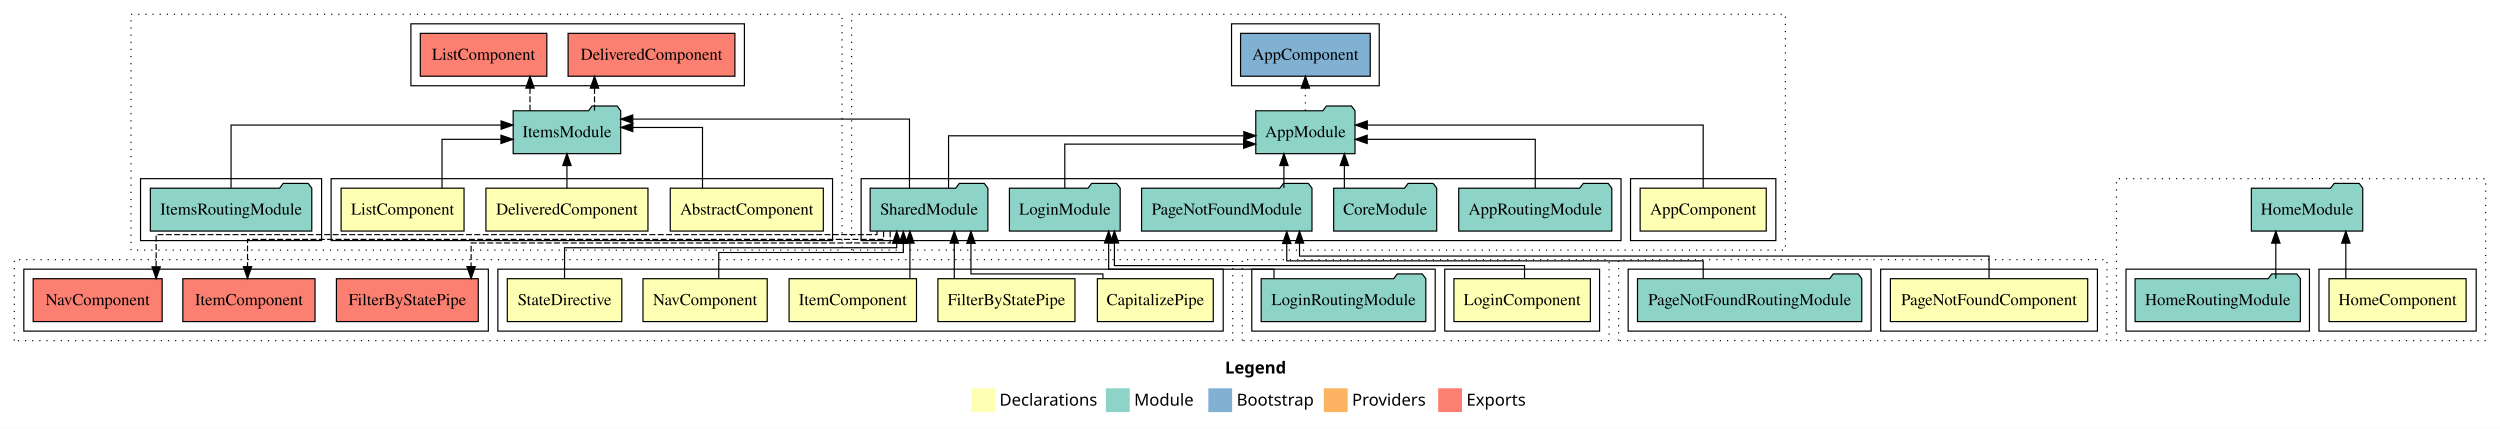
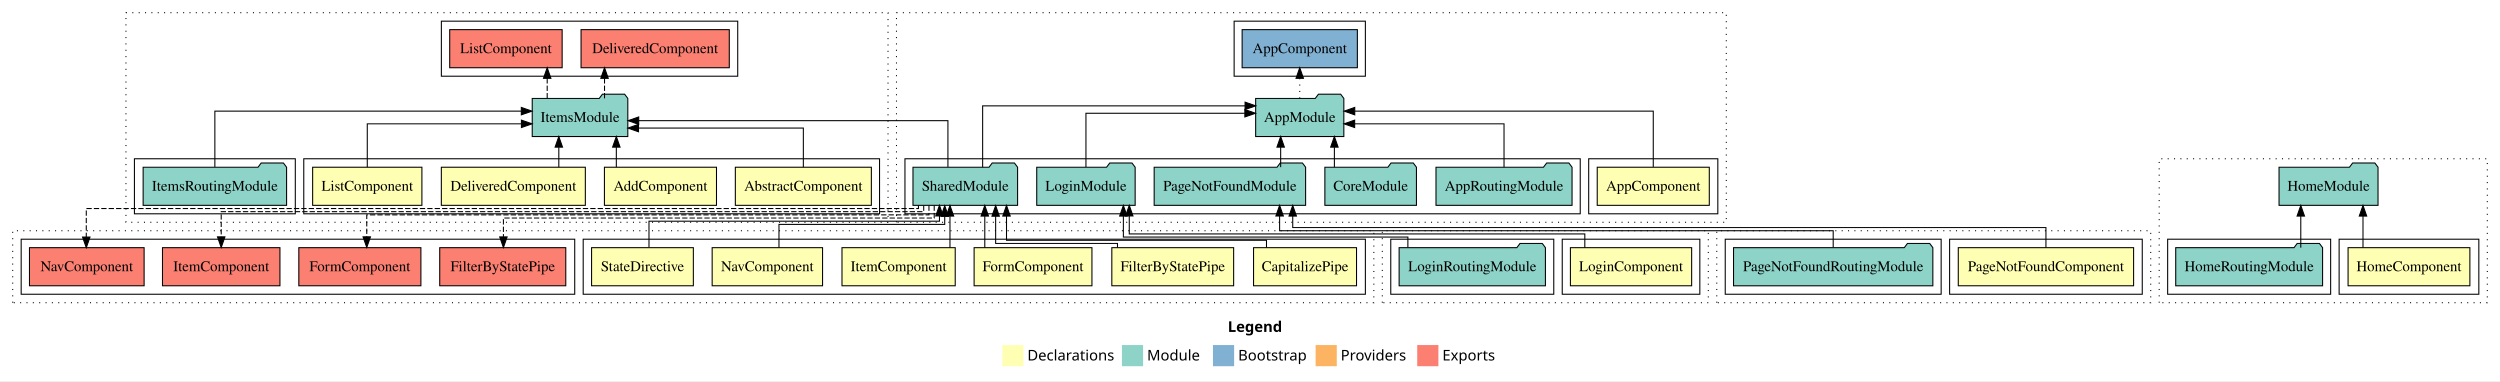
- <svg xmlns="http://www.w3.org/2000/svg" width="2099pt" height="360pt" viewBox="0.00 0.00 2099.00 360.00">
+ <svg xmlns="http://www.w3.org/2000/svg" width="2362pt" height="360pt" viewBox="0.00 0.00 2362.00 360.00">
  <g id="graph0" class="graph" transform="scale(1 1) rotate(0) translate(4 356)">
-     <polygon fill="#ffffff" stroke="transparent" points="-4,4 -4,-356 2095,-356 2095,4 -4,4" />
-     <text text-anchor="start" x="1024.509" y="-42.4" font-family="sans-serif" font-weight="bold" font-size="14.00" fill="#000000">Legend</text>
-     <polygon fill="#ffffb3" stroke="transparent" points="811.5,-10 811.5,-30 831.5,-30 831.5,-10 811.5,-10" />
-     <text text-anchor="start" x="835.129" y="-15.4" font-family="sans-serif" font-size="14.00" fill="#000000">  Declarations</text>
-     <polygon fill="#8dd3c7" stroke="transparent" points="924.5,-10 924.5,-30 944.5,-30 944.5,-10 924.5,-10" />
-     <text text-anchor="start" x="948.225" y="-15.4" font-family="sans-serif" font-size="14.00" fill="#000000">  Module</text>
-     <polygon fill="#80b1d3" stroke="transparent" points="1010.5,-10 1010.5,-30 1030.5,-30 1030.5,-10 1010.5,-10" />
-     <text text-anchor="start" x="1034.281" y="-15.4" font-family="sans-serif" font-size="14.00" fill="#000000">  Bootstrap</text>
-     <polygon fill="#fdb462" stroke="transparent" points="1107.5,-10 1107.5,-30 1127.5,-30 1127.5,-10 1107.5,-10" />
-     <text text-anchor="start" x="1131.173" y="-15.4" font-family="sans-serif" font-size="14.00" fill="#000000">  Providers</text>
-     <polygon fill="#fb8072" stroke="transparent" points="1203.5,-10 1203.5,-30 1223.5,-30 1223.5,-10 1203.5,-10" />
-     <text text-anchor="start" x="1227.226" y="-15.4" font-family="sans-serif" font-size="14.00" fill="#000000">  Exports</text>
+     <polygon fill="#ffffff" stroke="transparent" points="-4,4 -4,-356 2358,-356 2358,4 -4,4" />
+     <text text-anchor="start" x="1156.009" y="-42.4" font-family="sans-serif" font-weight="bold" font-size="14.00" fill="#000000">Legend</text>
+     <polygon fill="#ffffb3" stroke="transparent" points="943,-10 943,-30 963,-30 963,-10 943,-10" />
+     <text text-anchor="start" x="966.629" y="-15.4" font-family="sans-serif" font-size="14.00" fill="#000000">  Declarations</text>
+     <polygon fill="#8dd3c7" stroke="transparent" points="1056,-10 1056,-30 1076,-30 1076,-10 1056,-10" />
+     <text text-anchor="start" x="1079.725" y="-15.4" font-family="sans-serif" font-size="14.00" fill="#000000">  Module</text>
+     <polygon fill="#80b1d3" stroke="transparent" points="1142,-10 1142,-30 1162,-30 1162,-10 1142,-10" />
+     <text text-anchor="start" x="1165.781" y="-15.4" font-family="sans-serif" font-size="14.00" fill="#000000">  Bootstrap</text>
+     <polygon fill="#fdb462" stroke="transparent" points="1239,-10 1239,-30 1259,-30 1259,-10 1239,-10" />
+     <text text-anchor="start" x="1262.673" y="-15.4" font-family="sans-serif" font-size="14.00" fill="#000000">  Providers</text>
+     <polygon fill="#fb8072" stroke="transparent" points="1335,-10 1335,-30 1355,-30 1355,-10 1335,-10" />
+     <text text-anchor="start" x="1358.726" y="-15.4" font-family="sans-serif" font-size="14.00" fill="#000000">  Exports</text>
    <g id="clust1" class="cluster">
-       <polygon fill="none" stroke="#000000" stroke-dasharray="1,5" points="711,-146 711,-344 1495,-344 1495,-146 711,-146" />
+       <polygon fill="none" stroke="#000000" stroke-dasharray="1,5" points="843,-146 843,-344 1627,-344 1627,-146 843,-146" />
    </g>
    <g id="clust2" class="cluster">
-       <polygon fill="none" stroke="#000000" points="1365,-154 1365,-206 1487,-206 1487,-154 1365,-154" />
+       <polygon fill="none" stroke="#000000" points="1497,-154 1497,-206 1619,-206 1619,-154 1497,-154" />
    </g>
    <g id="clust4" class="cluster">
-       <polygon fill="none" stroke="#000000" points="719,-154 719,-206 1357,-206 1357,-154 719,-154" />
+       <polygon fill="none" stroke="#000000" points="851,-154 851,-206 1489,-206 1489,-154 851,-154" />
    </g>
    <g id="clust6" class="cluster">
-       <polygon fill="none" stroke="#000000" points="1030,-284 1030,-336 1154,-336 1154,-284 1030,-284" />
+       <polygon fill="none" stroke="#000000" points="1162,-284 1162,-336 1286,-336 1286,-284 1162,-284" />
    </g>
    <g id="clust20" class="cluster">
-       <polygon fill="none" stroke="#000000" stroke-dasharray="1,5" points="1773,-70 1773,-206 2083,-206 2083,-70 1773,-70" />
+       <polygon fill="none" stroke="#000000" stroke-dasharray="1,5" points="2036,-70 2036,-206 2346,-206 2346,-70 2036,-70" />
    </g>
    <g id="clust21" class="cluster">
-       <polygon fill="none" stroke="#000000" points="1943,-78 1943,-130 2075,-130 2075,-78 1943,-78" />
+       <polygon fill="none" stroke="#000000" points="2206,-78 2206,-130 2338,-130 2338,-78 2206,-78" />
    </g>
    <g id="clust23" class="cluster">
-       <polygon fill="none" stroke="#000000" points="1781,-78 1781,-130 1935,-130 1935,-78 1781,-78" />
+       <polygon fill="none" stroke="#000000" points="2044,-78 2044,-130 2198,-130 2198,-78 2044,-78" />
    </g>
    <g id="clust33" class="cluster">
-       <polygon fill="none" stroke="#000000" stroke-dasharray="1,5" points="106,-146 106,-344 703,-344 703,-146 106,-146" />
+       <polygon fill="none" stroke="#000000" stroke-dasharray="1,5" points="115,-146 115,-344 835,-344 835,-146 115,-146" />
    </g>
    <g id="clust34" class="cluster">
-       <polygon fill="none" stroke="#000000" points="274,-154 274,-206 695,-206 695,-154 274,-154" />
-     </g>
-     <g id="clust38" class="cluster">
-       <polygon fill="none" stroke="#000000" points="114,-154 114,-206 266,-206 266,-154 114,-154" />
+       <polygon fill="none" stroke="#000000" points="283,-154 283,-206 827,-206 827,-154 283,-154" />
    </g>
    <g id="clust39" class="cluster">
-       <polygon fill="none" stroke="#000000" points="341,-284 341,-336 621,-336 621,-284 341,-284" />
-     </g>
-     <g id="clust48" class="cluster">
-       <polygon fill="none" stroke="#000000" stroke-dasharray="1,5" points="1039,-70 1039,-138 1347,-138 1347,-70 1039,-70" />
+       <polygon fill="none" stroke="#000000" points="123,-154 123,-206 275,-206 275,-154 123,-154" />
+     </g>
+     <g id="clust40" class="cluster">
+       <polygon fill="none" stroke="#000000" points="413,-284 413,-336 693,-336 693,-284 413,-284" />
    </g>
    <g id="clust49" class="cluster">
-       <polygon fill="none" stroke="#000000" points="1209,-78 1209,-130 1339,-130 1339,-78 1209,-78" />
-     </g>
-     <g id="clust51" class="cluster">
-       <polygon fill="none" stroke="#000000" points="1047,-78 1047,-130 1201,-130 1201,-78 1047,-78" />
-     </g>
-     <g id="clust61" class="cluster">
-       <polygon fill="none" stroke="#000000" stroke-dasharray="1,5" points="1355,-70 1355,-138 1765,-138 1765,-70 1355,-70" />
+       <polygon fill="none" stroke="#000000" stroke-dasharray="1,5" points="1302,-70 1302,-138 1610,-138 1610,-70 1302,-70" />
+     </g>
+     <g id="clust50" class="cluster">
+       <polygon fill="none" stroke="#000000" points="1472,-78 1472,-130 1602,-130 1602,-78 1472,-78" />
+     </g>
+     <g id="clust52" class="cluster">
+       <polygon fill="none" stroke="#000000" points="1310,-78 1310,-130 1464,-130 1464,-78 1310,-78" />
    </g>
    <g id="clust62" class="cluster">
-       <polygon fill="none" stroke="#000000" points="1575,-78 1575,-130 1757,-130 1757,-78 1575,-78" />
-     </g>
-     <g id="clust64" class="cluster">
-       <polygon fill="none" stroke="#000000" points="1363,-78 1363,-130 1567,-130 1567,-78 1363,-78" />
-     </g>
-     <g id="clust74" class="cluster">
-       <polygon fill="none" stroke="#000000" stroke-dasharray="1,5" points="8,-70 8,-138 1031,-138 1031,-70 8,-70" />
+       <polygon fill="none" stroke="#000000" stroke-dasharray="1,5" points="1618,-70 1618,-138 2028,-138 2028,-70 1618,-70" />
+     </g>
+     <g id="clust63" class="cluster">
+       <polygon fill="none" stroke="#000000" points="1838,-78 1838,-130 2020,-130 2020,-78 1838,-78" />
+     </g>
+     <g id="clust65" class="cluster">
+       <polygon fill="none" stroke="#000000" points="1626,-78 1626,-130 1830,-130 1830,-78 1626,-78" />
    </g>
    <g id="clust75" class="cluster">
-       <polygon fill="none" stroke="#000000" points="414,-78 414,-130 1023,-130 1023,-78 414,-78" />
-     </g>
-     <g id="clust82" class="cluster">
-       <polygon fill="none" stroke="#000000" points="16,-78 16,-130 406,-130 406,-78 16,-78" />
+       <polygon fill="none" stroke="#000000" stroke-dasharray="1,5" points="8,-70 8,-138 1294,-138 1294,-70 8,-70" />
+     </g>
+     <g id="clust76" class="cluster">
+       <polygon fill="none" stroke="#000000" points="547,-78 547,-130 1286,-130 1286,-78 547,-78" />
+     </g>
+     <g id="clust84" class="cluster">
+       <polygon fill="none" stroke="#000000" points="16,-78 16,-130 539,-130 539,-78 16,-78" />
    </g>
    <g id="node1" class="node">
-       <polygon fill="#ffffb3" stroke="#000000" points="1478.94,-198 1373.06,-198 1373.06,-162 1478.94,-162 1478.94,-198" />
-       <text text-anchor="middle" x="1426" y="-175.8" font-family="Times,serif" font-size="14.00" fill="#000000">AppComponent</text>
+       <polygon fill="#ffffb3" stroke="#000000" points="1610.94,-198 1505.06,-198 1505.06,-162 1610.94,-162 1610.94,-198" />
+       <text text-anchor="middle" x="1558" y="-175.8" font-family="Times,serif" font-size="14.00" fill="#000000">AppComponent</text>
    </g>
    <g id="node2" class="node">
-       <polygon fill="#8dd3c7" stroke="#000000" points="1133.657,-263 1130.657,-267 1109.657,-267 1106.657,-263 1050.343,-263 1050.343,-227 1133.657,-227 1133.657,-263" />
-       <text text-anchor="middle" x="1092" y="-240.8" font-family="Times,serif" font-size="14.00" fill="#000000">AppModule</text>
+       <polygon fill="#8dd3c7" stroke="#000000" points="1265.657,-263 1262.657,-267 1241.657,-267 1238.657,-263 1182.343,-263 1182.343,-227 1265.657,-227 1265.657,-263" />
+       <text text-anchor="middle" x="1224" y="-240.8" font-family="Times,serif" font-size="14.00" fill="#000000">AppModule</text>
    </g>
    <g id="edge1" class="edge">
-       <path fill="none" stroke="#000000" d="M1426,-198.284C1426,-219.321 1426,-251 1426,-251 1426,-251 1143.963,-251 1143.963,-251" />
-       <polygon fill="#000000" stroke="#000000" points="1143.963,-247.5 1133.963,-251 1143.963,-254.5 1143.963,-247.5" />
+       <path fill="none" stroke="#000000" d="M1558,-198.284C1558,-219.321 1558,-251 1558,-251 1558,-251 1275.963,-251 1275.963,-251" />
+       <polygon fill="#000000" stroke="#000000" points="1275.963,-247.5 1265.963,-251 1275.963,-254.5 1275.963,-247.5" />
    </g>
    <g id="node8" class="node">
-       <polygon fill="#80b1d3" stroke="#000000" points="1146.439,-328 1037.561,-328 1037.561,-292 1146.439,-292 1146.439,-328" />
-       <text text-anchor="middle" x="1092" y="-305.8" font-family="Times,serif" font-size="14.00" fill="#000000">AppComponent </text>
+       <polygon fill="#80b1d3" stroke="#000000" points="1278.439,-328 1169.561,-328 1169.561,-292 1278.439,-292 1278.439,-328" />
+       <text text-anchor="middle" x="1224" y="-305.8" font-family="Times,serif" font-size="14.00" fill="#000000">AppComponent </text>
    </g>
    <g id="edge7" class="edge">
-       <path fill="none" stroke="#000000" stroke-dasharray="1,5" d="M1092,-263.106C1092,-263.106 1092,-281.991 1092,-281.991" />
-       <polygon fill="#000000" stroke="#000000" points="1088.5,-281.991 1092,-291.991 1095.5,-281.991 1088.5,-281.991" />
+       <path fill="none" stroke="#000000" stroke-dasharray="1,5" d="M1224,-263.106C1224,-263.106 1224,-281.991 1224,-281.991" />
+       <polygon fill="#000000" stroke="#000000" points="1220.5,-281.991 1224,-291.991 1227.5,-281.991 1220.5,-281.991" />
    </g>
    <g id="node3" class="node">
-       <polygon fill="#8dd3c7" stroke="#000000" points="1349.274,-198 1346.274,-202 1325.274,-202 1322.274,-198 1220.726,-198 1220.726,-162 1349.274,-162 1349.274,-198" />
-       <text text-anchor="middle" x="1285" y="-175.8" font-family="Times,serif" font-size="14.00" fill="#000000">AppRoutingModule</text>
+       <polygon fill="#8dd3c7" stroke="#000000" points="1481.274,-198 1478.274,-202 1457.274,-202 1454.274,-198 1352.726,-198 1352.726,-162 1481.274,-162 1481.274,-198" />
+       <text text-anchor="middle" x="1417" y="-175.8" font-family="Times,serif" font-size="14.00" fill="#000000">AppRoutingModule</text>
    </g>
    <g id="edge2" class="edge">
-       <path fill="none" stroke="#000000" d="M1285,-198.023C1285,-215.373 1285,-239 1285,-239 1285,-239 1143.878,-239 1143.878,-239" />
-       <polygon fill="#000000" stroke="#000000" points="1143.878,-235.5 1133.878,-239 1143.878,-242.5 1143.878,-235.5" />
+       <path fill="none" stroke="#000000" d="M1417,-198.023C1417,-215.373 1417,-239 1417,-239 1417,-239 1275.878,-239 1275.878,-239" />
+       <polygon fill="#000000" stroke="#000000" points="1275.878,-235.5 1265.878,-239 1275.878,-242.5 1275.878,-235.5" />
    </g>
    <g id="node4" class="node">
-       <polygon fill="#8dd3c7" stroke="#000000" points="1202.262,-198 1199.262,-202 1178.262,-202 1175.262,-198 1115.738,-198 1115.738,-162 1202.262,-162 1202.262,-198" />
-       <text text-anchor="middle" x="1159" y="-175.8" font-family="Times,serif" font-size="14.00" fill="#000000">CoreModule</text>
+       <polygon fill="#8dd3c7" stroke="#000000" points="1334.262,-198 1331.262,-202 1310.262,-202 1307.262,-198 1247.738,-198 1247.738,-162 1334.262,-162 1334.262,-198" />
+       <text text-anchor="middle" x="1291" y="-175.8" font-family="Times,serif" font-size="14.00" fill="#000000">CoreModule</text>
    </g>
    <g id="edge3" class="edge">
-       <path fill="none" stroke="#000000" d="M1124.724,-198.106C1124.724,-198.106 1124.724,-216.991 1124.724,-216.991" />
-       <polygon fill="#000000" stroke="#000000" points="1121.224,-216.991 1124.724,-226.991 1128.224,-216.991 1121.224,-216.991" />
+       <path fill="none" stroke="#000000" d="M1256.724,-198.106C1256.724,-198.106 1256.724,-216.991 1256.724,-216.991" />
+       <polygon fill="#000000" stroke="#000000" points="1253.224,-216.991 1256.724,-226.991 1260.224,-216.991 1253.224,-216.991" />
    </g>
    <g id="node5" class="node">
-       <polygon fill="#8dd3c7" stroke="#000000" points="936.493,-198 933.493,-202 912.493,-202 909.493,-198 843.507,-198 843.507,-162 936.493,-162 936.493,-198" />
-       <text text-anchor="middle" x="890" y="-175.8" font-family="Times,serif" font-size="14.00" fill="#000000">LoginModule</text>
+       <polygon fill="#8dd3c7" stroke="#000000" points="1068.493,-198 1065.493,-202 1044.493,-202 1041.493,-198 975.507,-198 975.507,-162 1068.493,-162 1068.493,-198" />
+       <text text-anchor="middle" x="1022" y="-175.8" font-family="Times,serif" font-size="14.00" fill="#000000">LoginModule</text>
    </g>
    <g id="edge4" class="edge">
-       <path fill="none" stroke="#000000" d="M890,-198.009C890,-214.049 890,-235 890,-235 890,-235 1040.146,-235 1040.146,-235" />
-       <polygon fill="#000000" stroke="#000000" points="1040.146,-238.5 1050.146,-235 1040.145,-231.5 1040.146,-238.5" />
+       <path fill="none" stroke="#000000" d="M1022,-198.129C1022,-218.572 1022,-249 1022,-249 1022,-249 1172.146,-249 1172.146,-249" />
+       <polygon fill="#000000" stroke="#000000" points="1172.146,-252.5 1182.146,-249 1172.145,-245.5 1172.146,-252.5" />
    </g>
    <g id="node6" class="node">
-       <polygon fill="#8dd3c7" stroke="#000000" points="1097.542,-198 1094.542,-202 1073.542,-202 1070.542,-198 954.458,-198 954.458,-162 1097.542,-162 1097.542,-198" />
-       <text text-anchor="middle" x="1026" y="-175.8" font-family="Times,serif" font-size="14.00" fill="#000000">PageNotFoundModule</text>
+       <polygon fill="#8dd3c7" stroke="#000000" points="1229.542,-198 1226.542,-202 1205.542,-202 1202.542,-198 1086.458,-198 1086.458,-162 1229.542,-162 1229.542,-198" />
+       <text text-anchor="middle" x="1158" y="-175.8" font-family="Times,serif" font-size="14.00" fill="#000000">PageNotFoundModule</text>
    </g>
    <g id="edge5" class="edge">
-       <path fill="none" stroke="#000000" d="M1073.971,-198.106C1073.971,-198.106 1073.971,-216.991 1073.971,-216.991" />
-       <polygon fill="#000000" stroke="#000000" points="1070.471,-216.991 1073.971,-226.991 1077.471,-216.991 1070.471,-216.991" />
+       <path fill="none" stroke="#000000" d="M1205.971,-198.106C1205.971,-198.106 1205.971,-216.991 1205.971,-216.991" />
+       <polygon fill="#000000" stroke="#000000" points="1202.471,-216.991 1205.971,-226.991 1209.471,-216.991 1202.471,-216.991" />
    </g>
    <g id="node7" class="node">
-       <polygon fill="#8dd3c7" stroke="#000000" points="825.423,-198 822.423,-202 801.423,-202 798.423,-198 726.577,-198 726.577,-162 825.423,-162 825.423,-198" />
-       <text text-anchor="middle" x="776" y="-175.8" font-family="Times,serif" font-size="14.00" fill="#000000">SharedModule</text>
+       <polygon fill="#8dd3c7" stroke="#000000" points="957.423,-198 954.423,-202 933.423,-202 930.423,-198 858.577,-198 858.577,-162 957.423,-162 957.423,-198" />
+       <text text-anchor="middle" x="908" y="-175.8" font-family="Times,serif" font-size="14.00" fill="#000000">SharedModule</text>
    </g>
    <g id="edge6" class="edge">
-       <path fill="none" stroke="#000000" d="M792.404,-198.267C792.404,-216.555 792.404,-242 792.404,-242 792.404,-242 1040.342,-242 1040.342,-242" />
-       <polygon fill="#000000" stroke="#000000" points="1040.342,-245.5 1050.342,-242 1040.342,-238.5 1040.342,-245.5" />
-     </g>
-     <g id="node15" class="node">
-       <polygon fill="#8dd3c7" stroke="#000000" points="517.152,-263 514.152,-267 493.151,-267 490.151,-263 426.849,-263 426.849,-227 517.152,-227 517.152,-263" />
-       <text text-anchor="middle" x="472" y="-240.8" font-family="Times,serif" font-size="14.00" fill="#000000">ItemsModule</text>
-     </g>
-     <g id="edge14" class="edge">
-       <path fill="none" stroke="#000000" d="M759.596,-198.011C759.596,-220.485 759.596,-256 759.596,-256 759.596,-256 527.253,-256 527.253,-256" />
-       <polygon fill="#000000" stroke="#000000" points="527.253,-252.5 517.253,-256 527.253,-259.5 527.253,-252.5" />
-     </g>
-     <g id="node28" class="node">
-       <polygon fill="#fb8072" stroke="#000000" points="397.547,-122 278.453,-122 278.453,-86 397.547,-86 397.547,-122" />
-       <text text-anchor="middle" x="338" y="-99.8" font-family="Times,serif" font-size="14.00" fill="#000000">FilterByStatePipe </text>
-     </g>
-     <g id="edge26" class="edge">
-       <path fill="none" stroke="#000000" stroke-dasharray="5,2" d="M743.377,-161.793C743.377,-156.445 743.377,-152 743.377,-152 743.377,-152 391.539,-152 391.539,-152 391.539,-152 391.539,-132.147 391.539,-132.147" />
-       <polygon fill="#000000" stroke="#000000" points="395.039,-132.147 391.539,-122.147 388.039,-132.147 395.039,-132.147" />
-     </g>
-     <g id="node29" class="node">
+       <path fill="none" stroke="#000000" d="M924.404,-198.011C924.404,-220.485 924.404,-256 924.404,-256 924.404,-256 1172.342,-256 1172.342,-256" />
+       <polygon fill="#000000" stroke="#000000" points="1172.342,-259.5 1182.342,-256 1172.342,-252.5 1172.342,-259.5" />
+     </g>
+     <g id="node16" class="node">
+       <polygon fill="#8dd3c7" stroke="#000000" points="589.152,-263 586.152,-267 565.152,-267 562.152,-263 498.849,-263 498.849,-227 589.152,-227 589.152,-263" />
+       <text text-anchor="middle" x="544" y="-240.8" font-family="Times,serif" font-size="14.00" fill="#000000">ItemsModule</text>
+     </g>
+     <g id="edge15" class="edge">
+       <path fill="none" stroke="#000000" d="M891.596,-198.267C891.596,-216.555 891.596,-242 891.596,-242 891.596,-242 599.442,-242 599.442,-242" />
+       <polygon fill="#000000" stroke="#000000" points="599.442,-238.5 589.442,-242 599.442,-245.5 599.442,-238.5" />
+     </g>
+     <g id="node30" class="node">
+       <polygon fill="#fb8072" stroke="#000000" points="530.547,-122 411.453,-122 411.453,-86 530.547,-86 530.547,-122" />
+       <text text-anchor="middle" x="471" y="-99.8" font-family="Times,serif" font-size="14.00" fill="#000000">FilterByStatePipe </text>
+     </g>
+     <g id="edge28" class="edge">
+       <path fill="none" stroke="#000000" stroke-dasharray="5,2" d="M878.642,-161.857C878.642,-155.539 878.642,-150 878.642,-150 878.642,-150 471.631,-150 471.631,-150 471.631,-150 471.631,-132.18 471.631,-132.18" />
+       <polygon fill="#000000" stroke="#000000" points="475.131,-132.18 471.631,-122.18 468.131,-132.18 475.131,-132.18" />
+     </g>
+     <g id="node31" class="node">
+       <polygon fill="#fb8072" stroke="#000000" points="393.666,-122 278.334,-122 278.334,-86 393.666,-86 393.666,-122" />
+       <text text-anchor="middle" x="336" y="-99.8" font-family="Times,serif" font-size="14.00" fill="#000000">FormComponent </text>
+     </g>
+     <g id="edge29" class="edge">
+       <path fill="none" stroke="#000000" stroke-dasharray="5,2" d="M873.678,-161.841C873.678,-156.957 873.678,-153 873.678,-153 873.678,-153 342.514,-153 342.514,-153 342.514,-153 342.514,-132.246 342.514,-132.246" />
+       <polygon fill="#000000" stroke="#000000" points="346.014,-132.246 342.514,-122.246 339.014,-132.246 346.014,-132.246" />
+     </g>
+     <g id="node32" class="node">
      <polygon fill="#fb8072" stroke="#000000" points="260.49,-122 149.51,-122 149.51,-86 260.49,-86 260.49,-122" />
      <text text-anchor="middle" x="205" y="-99.8" font-family="Times,serif" font-size="14.00" fill="#000000">ItemComponent </text>
    </g>
-     <g id="edge27" class="edge">
-       <path fill="none" stroke="#000000" stroke-dasharray="5,2" d="M737.848,-161.831C737.848,-157.954 737.848,-155 737.848,-155 737.848,-155 203.82,-155 203.82,-155 203.82,-155 203.82,-132.124 203.82,-132.124" />
-       <polygon fill="#000000" stroke="#000000" points="207.32,-132.124 203.82,-122.124 200.32,-132.124 207.32,-132.124" />
-     </g>
-     <g id="node30" class="node">
+     <g id="edge30" class="edge">
+       <path fill="none" stroke="#000000" stroke-dasharray="5,2" d="M868.715,-161.81C868.715,-158.462 868.715,-156 868.715,-156 868.715,-156 205,-156 205,-156 205,-156 205,-132.187 205,-132.187" />
+       <polygon fill="#000000" stroke="#000000" points="208.5,-132.187 205,-122.187 201.5,-132.187 208.5,-132.187" />
+     </g>
+     <g id="node33" class="node">
      <polygon fill="#fb8072" stroke="#000000" points="132.154,-122 23.846,-122 23.846,-86 132.154,-86 132.154,-122" />
      <text text-anchor="middle" x="78" y="-99.8" font-family="Times,serif" font-size="14.00" fill="#000000">NavComponent </text>
    </g>
-     <g id="edge28" class="edge">
-       <path fill="none" stroke="#000000" stroke-dasharray="5,2" d="M732.318,-161.92C732.318,-160.154 732.318,-159 732.318,-159 732.318,-159 127.096,-159 127.096,-159 127.096,-159 127.096,-132.009 127.096,-132.009" />
-       <polygon fill="#000000" stroke="#000000" points="130.596,-132.009 127.096,-122.009 123.596,-132.009 130.596,-132.009" />
+     <g id="edge31" class="edge">
+       <path fill="none" stroke="#000000" stroke-dasharray="5,2" d="M863.752,-161.92C863.752,-160.154 863.752,-159 863.752,-159 863.752,-159 77.519,-159 77.519,-159 77.519,-159 77.519,-132.009 77.519,-132.009" />
+       <polygon fill="#000000" stroke="#000000" points="81.019,-132.009 77.519,-122.009 74.019,-132.009 81.019,-132.009" />
    </g>
    <g id="node9" class="node">
-       <polygon fill="#ffffb3" stroke="#000000" points="2066.545,-122 1951.455,-122 1951.455,-86 2066.545,-86 2066.545,-122" />
-       <text text-anchor="middle" x="2009" y="-99.8" font-family="Times,serif" font-size="14.00" fill="#000000">HomeComponent</text>
+       <polygon fill="#ffffb3" stroke="#000000" points="2329.545,-122 2214.455,-122 2214.455,-86 2329.545,-86 2329.545,-122" />
+       <text text-anchor="middle" x="2272" y="-99.8" font-family="Times,serif" font-size="14.00" fill="#000000">HomeComponent</text>
    </g>
    <g id="node10" class="node">
-       <polygon fill="#8dd3c7" stroke="#000000" points="1979.762,-198 1976.762,-202 1955.762,-202 1952.762,-198 1886.238,-198 1886.238,-162 1979.762,-162 1979.762,-198" />
-       <text text-anchor="middle" x="1933" y="-175.8" font-family="Times,serif" font-size="14.00" fill="#000000">HomeModule</text>
+       <polygon fill="#8dd3c7" stroke="#000000" points="2242.762,-198 2239.762,-202 2218.762,-202 2215.762,-198 2149.238,-198 2149.238,-162 2242.762,-162 2242.762,-198" />
+       <text text-anchor="middle" x="2196" y="-175.8" font-family="Times,serif" font-size="14.00" fill="#000000">HomeModule</text>
    </g>
    <g id="edge8" class="edge">
-       <path fill="none" stroke="#000000" d="M1965.554,-122.011C1965.554,-122.011 1965.554,-151.855 1965.554,-151.855" />
-       <polygon fill="#000000" stroke="#000000" points="1962.054,-151.855 1965.554,-161.855 1969.054,-151.855 1962.054,-151.855" />
+       <path fill="none" stroke="#000000" d="M2228.554,-122.011C2228.554,-122.011 2228.554,-151.855 2228.554,-151.855" />
+       <polygon fill="#000000" stroke="#000000" points="2225.054,-151.855 2228.554,-161.855 2232.054,-151.855 2225.054,-151.855" />
    </g>
    <g id="node11" class="node">
-       <polygon fill="#8dd3c7" stroke="#000000" points="1927.38,-122 1924.38,-126 1903.38,-126 1900.38,-122 1788.62,-122 1788.62,-86 1927.38,-86 1927.38,-122" />
-       <text text-anchor="middle" x="1858" y="-99.8" font-family="Times,serif" font-size="14.00" fill="#000000">HomeRoutingModule</text>
+       <polygon fill="#8dd3c7" stroke="#000000" points="2190.38,-122 2187.38,-126 2166.38,-126 2163.38,-122 2051.62,-122 2051.62,-86 2190.38,-86 2190.38,-122" />
+       <text text-anchor="middle" x="2121" y="-99.8" font-family="Times,serif" font-size="14.00" fill="#000000">HomeRoutingModule</text>
    </g>
    <g id="edge9" class="edge">
-       <path fill="none" stroke="#000000" d="M1906.78,-122.011C1906.78,-122.011 1906.78,-151.855 1906.78,-151.855" />
-       <polygon fill="#000000" stroke="#000000" points="1903.28,-151.855 1906.78,-161.855 1910.28,-151.855 1903.28,-151.855" />
+       <path fill="none" stroke="#000000" d="M2169.78,-122.011C2169.78,-122.011 2169.78,-151.855 2169.78,-151.855" />
+       <polygon fill="#000000" stroke="#000000" points="2166.28,-151.855 2169.78,-161.855 2173.28,-151.855 2166.28,-151.855" />
    </g>
    <g id="node12" class="node">
-       <polygon fill="#ffffb3" stroke="#000000" points="687.255,-198 558.745,-198 558.745,-162 687.255,-162 687.255,-198" />
-       <text text-anchor="middle" x="623" y="-175.8" font-family="Times,serif" font-size="14.00" fill="#000000">AbstractComponent</text>
+       <polygon fill="#ffffb3" stroke="#000000" points="819.255,-198 690.745,-198 690.745,-162 819.255,-162 819.255,-198" />
+       <text text-anchor="middle" x="755" y="-175.8" font-family="Times,serif" font-size="14.00" fill="#000000">AbstractComponent</text>
    </g>
    <g id="edge10" class="edge">
-       <path fill="none" stroke="#000000" d="M585.817,-198.129C585.817,-218.572 585.817,-249 585.817,-249 585.817,-249 527.311,-249 527.311,-249" />
-       <polygon fill="#000000" stroke="#000000" points="527.311,-245.5 517.311,-249 527.311,-252.5 527.311,-245.5" />
+       <path fill="none" stroke="#000000" d="M755,-198.009C755,-214.049 755,-235 755,-235 755,-235 599.265,-235 599.265,-235" />
+       <polygon fill="#000000" stroke="#000000" points="599.265,-231.5 589.265,-235 599.265,-238.5 599.265,-231.5" />
    </g>
    <g id="node13" class="node">
-       <polygon fill="#ffffb3" stroke="#000000" points="540.025,-198 403.975,-198 403.975,-162 540.025,-162 540.025,-198" />
-       <text text-anchor="middle" x="472" y="-175.8" font-family="Times,serif" font-size="14.00" fill="#000000">DeliveredComponent</text>
+       <polygon fill="#ffffb3" stroke="#000000" points="672.94,-198 567.06,-198 567.06,-162 672.94,-162 672.94,-198" />
+       <text text-anchor="middle" x="620" y="-175.8" font-family="Times,serif" font-size="14.00" fill="#000000">AddComponent</text>
    </g>
    <g id="edge11" class="edge">
-       <path fill="none" stroke="#000000" d="M472,-198.106C472,-198.106 472,-216.991 472,-216.991" />
-       <polygon fill="#000000" stroke="#000000" points="468.5,-216.991 472,-226.991 475.5,-216.991 468.5,-216.991" />
+       <path fill="none" stroke="#000000" d="M578.303,-198.106C578.303,-198.106 578.303,-216.991 578.303,-216.991" />
+       <polygon fill="#000000" stroke="#000000" points="574.803,-216.991 578.303,-226.991 581.803,-216.991 574.803,-216.991" />
    </g>
    <g id="node14" class="node">
-       <polygon fill="#ffffb3" stroke="#000000" points="385.611,-198 282.389,-198 282.389,-162 385.611,-162 385.611,-198" />
-       <text text-anchor="middle" x="334" y="-175.8" font-family="Times,serif" font-size="14.00" fill="#000000">ListComponent</text>
+       <polygon fill="#ffffb3" stroke="#000000" points="549.025,-198 412.975,-198 412.975,-162 549.025,-162 549.025,-198" />
+       <text text-anchor="middle" x="481" y="-175.8" font-family="Times,serif" font-size="14.00" fill="#000000">DeliveredComponent</text>
    </g>
    <g id="edge12" class="edge">
-       <path fill="none" stroke="#000000" d="M367.125,-198.023C367.125,-215.373 367.125,-239 367.125,-239 367.125,-239 416.61,-239 416.61,-239" />
-       <polygon fill="#000000" stroke="#000000" points="416.61,-242.5 426.61,-239 416.61,-235.5 416.61,-242.5" />
+       <path fill="none" stroke="#000000" d="M523.968,-198.106C523.968,-198.106 523.968,-216.991 523.968,-216.991" />
+       <polygon fill="#000000" stroke="#000000" points="520.468,-216.991 523.968,-226.991 527.468,-216.991 520.468,-216.991" />
+     </g>
+     <g id="node15" class="node">
+       <polygon fill="#ffffb3" stroke="#000000" points="394.611,-198 291.389,-198 291.389,-162 394.611,-162 394.611,-198" />
+       <text text-anchor="middle" x="343" y="-175.8" font-family="Times,serif" font-size="14.00" fill="#000000">ListComponent</text>
+     </g>
+     <g id="edge13" class="edge">
+       <path fill="none" stroke="#000000" d="M343,-198.023C343,-215.373 343,-239 343,-239 343,-239 488.641,-239 488.641,-239" />
+       <polygon fill="#000000" stroke="#000000" points="488.641,-242.5 498.641,-239 488.641,-235.5 488.641,-242.5" />
+     </g>
+     <g id="node18" class="node">
+       <polygon fill="#fb8072" stroke="#000000" points="685.025,-328 544.975,-328 544.975,-292 685.025,-292 685.025,-328" />
+       <text text-anchor="middle" x="615" y="-305.8" font-family="Times,serif" font-size="14.00" fill="#000000">DeliveredComponent </text>
+     </g>
+     <g id="edge16" class="edge">
+       <path fill="none" stroke="#000000" stroke-dasharray="5,2" d="M567.157,-263.106C567.157,-263.106 567.157,-281.991 567.157,-281.991" />
+       <polygon fill="#000000" stroke="#000000" points="563.657,-281.991 567.157,-291.991 570.657,-281.991 563.657,-281.991" />
+     </g>
+     <g id="node19" class="node">
+       <polygon fill="#fb8072" stroke="#000000" points="527.111,-328 420.889,-328 420.889,-292 527.111,-292 527.111,-328" />
+       <text text-anchor="middle" x="474" y="-305.8" font-family="Times,serif" font-size="14.00" fill="#000000">ListComponent </text>
+     </g>
+     <g id="edge17" class="edge">
+       <path fill="none" stroke="#000000" stroke-dasharray="5,2" d="M512.99,-263.106C512.99,-263.106 512.99,-281.991 512.99,-281.991" />
+       <polygon fill="#000000" stroke="#000000" points="509.49,-281.991 512.99,-291.991 516.49,-281.991 509.49,-281.991" />
    </g>
    <g id="node17" class="node">
-       <polygon fill="#fb8072" stroke="#000000" points="613.025,-328 472.975,-328 472.975,-292 613.025,-292 613.025,-328" />
-       <text text-anchor="middle" x="543" y="-305.8" font-family="Times,serif" font-size="14.00" fill="#000000">DeliveredComponent </text>
-     </g>
-     <g id="edge15" class="edge">
-       <path fill="none" stroke="#000000" stroke-dasharray="5,2" d="M495.157,-263.106C495.157,-263.106 495.157,-281.991 495.157,-281.991" />
-       <polygon fill="#000000" stroke="#000000" points="491.657,-281.991 495.157,-291.991 498.657,-281.991 491.657,-281.991" />
-     </g>
-     <g id="node18" class="node">
-       <polygon fill="#fb8072" stroke="#000000" points="455.111,-328 348.889,-328 348.889,-292 455.111,-292 455.111,-328" />
-       <text text-anchor="middle" x="402" y="-305.8" font-family="Times,serif" font-size="14.00" fill="#000000">ListComponent </text>
-     </g>
-     <g id="edge16" class="edge">
-       <path fill="none" stroke="#000000" stroke-dasharray="5,2" d="M440.99,-263.106C440.99,-263.106 440.99,-281.991 440.99,-281.991" />
-       <polygon fill="#000000" stroke="#000000" points="437.49,-281.991 440.99,-291.991 444.49,-281.991 437.49,-281.991" />
-     </g>
-     <g id="node16" class="node">
-       <polygon fill="#8dd3c7" stroke="#000000" points="257.769,-198 254.769,-202 233.769,-202 230.769,-198 122.231,-198 122.231,-162 257.769,-162 257.769,-198" />
-       <text text-anchor="middle" x="190" y="-175.8" font-family="Times,serif" font-size="14.00" fill="#000000">ItemsRoutingModule</text>
-     </g>
-     <g id="edge13" class="edge">
-       <path fill="none" stroke="#000000" d="M190,-198.284C190,-219.321 190,-251 190,-251 190,-251 416.692,-251 416.692,-251" />
-       <polygon fill="#000000" stroke="#000000" points="416.692,-254.5 426.692,-251 416.692,-247.5 416.692,-254.5" />
-     </g>
-     <g id="node19" class="node">
-       <polygon fill="#ffffb3" stroke="#000000" points="1331.276,-122 1216.724,-122 1216.724,-86 1331.276,-86 1331.276,-122" />
-       <text text-anchor="middle" x="1274" y="-99.8" font-family="Times,serif" font-size="14.00" fill="#000000">LoginComponent</text>
-     </g>
-     <g id="edge17" class="edge">
-       <path fill="none" stroke="#000000" d="M1276,-122.201C1276,-128.028 1276,-133 1276,-133 1276,-133 931.667,-133 931.667,-133 931.667,-133 931.667,-151.963 931.667,-151.963" />
-       <polygon fill="#000000" stroke="#000000" points="928.167,-151.963 931.667,-161.963 935.167,-151.963 928.167,-151.963" />
+       <polygon fill="#8dd3c7" stroke="#000000" points="266.769,-198 263.769,-202 242.769,-202 239.769,-198 131.231,-198 131.231,-162 266.769,-162 266.769,-198" />
+       <text text-anchor="middle" x="199" y="-175.8" font-family="Times,serif" font-size="14.00" fill="#000000">ItemsRoutingModule</text>
+     </g>
+     <g id="edge14" class="edge">
+       <path fill="none" stroke="#000000" d="M199,-198.284C199,-219.321 199,-251 199,-251 199,-251 488.543,-251 488.543,-251" />
+       <polygon fill="#000000" stroke="#000000" points="488.543,-254.5 498.543,-251 488.543,-247.5 488.543,-254.5" />
    </g>
    <g id="node20" class="node">
-       <polygon fill="#8dd3c7" stroke="#000000" points="1193.111,-122 1190.111,-126 1169.111,-126 1166.111,-122 1054.889,-122 1054.889,-86 1193.111,-86 1193.111,-122" />
-       <text text-anchor="middle" x="1124" y="-99.8" font-family="Times,serif" font-size="14.00" fill="#000000">LoginRoutingModule</text>
+       <polygon fill="#ffffb3" stroke="#000000" points="1594.276,-122 1479.724,-122 1479.724,-86 1594.276,-86 1594.276,-122" />
+       <text text-anchor="middle" x="1537" y="-99.8" font-family="Times,serif" font-size="14.00" fill="#000000">LoginComponent</text>
    </g>
    <g id="edge18" class="edge">
-       <path fill="none" stroke="#000000" d="M1065.651,-122.058C1065.651,-126.495 1065.651,-130 1065.651,-130 1065.651,-130 926.837,-130 926.837,-130 926.837,-130 926.837,-151.949 926.837,-151.949" />
-       <polygon fill="#000000" stroke="#000000" points="923.337,-151.949 926.837,-161.949 930.337,-151.949 923.337,-151.949" />
+       <path fill="none" stroke="#000000" d="M1493.334,-122.033C1493.334,-128.853 1493.334,-135 1493.334,-135 1493.334,-135 1062.929,-135 1062.929,-135 1062.929,-135 1062.929,-151.956 1062.929,-151.956" />
+       <polygon fill="#000000" stroke="#000000" points="1059.429,-151.956 1062.929,-161.956 1066.429,-151.956 1059.429,-151.956" />
    </g>
    <g id="node21" class="node">
-       <polygon fill="#ffffb3" stroke="#000000" points="1748.824,-122 1583.176,-122 1583.176,-86 1748.824,-86 1748.824,-122" />
-       <text text-anchor="middle" x="1666" y="-99.8" font-family="Times,serif" font-size="14.00" fill="#000000">PageNotFoundComponent</text>
+       <polygon fill="#8dd3c7" stroke="#000000" points="1456.111,-122 1453.111,-126 1432.111,-126 1429.111,-122 1317.889,-122 1317.889,-86 1456.111,-86 1456.111,-122" />
+       <text text-anchor="middle" x="1387" y="-99.8" font-family="Times,serif" font-size="14.00" fill="#000000">LoginRoutingModule</text>
    </g>
    <g id="edge19" class="edge">
-       <path fill="none" stroke="#000000" d="M1666,-122.066C1666,-131.459 1666,-141 1666,-141 1666,-141 1087.064,-141 1087.064,-141 1087.064,-141 1087.064,-151.87 1087.064,-151.87" />
-       <polygon fill="#000000" stroke="#000000" points="1083.564,-151.87 1087.064,-161.87 1090.564,-151.87 1083.564,-151.87" />
+       <path fill="none" stroke="#000000" d="M1326.163,-122.207C1326.163,-127.555 1326.163,-132 1326.163,-132 1326.163,-132 1057.361,-132 1057.361,-132 1057.361,-132 1057.361,-151.853 1057.361,-151.853" />
+       <polygon fill="#000000" stroke="#000000" points="1053.862,-151.853 1057.361,-161.853 1060.862,-151.853 1053.862,-151.853" />
    </g>
    <g id="node22" class="node">
-       <polygon fill="#8dd3c7" stroke="#000000" points="1559.159,-122 1556.159,-126 1535.159,-126 1532.159,-122 1370.841,-122 1370.841,-86 1559.159,-86 1559.159,-122" />
-       <text text-anchor="middle" x="1465" y="-99.8" font-family="Times,serif" font-size="14.00" fill="#000000">PageNotFoundRoutingModule</text>
+       <polygon fill="#ffffb3" stroke="#000000" points="2011.824,-122 1846.176,-122 1846.176,-86 2011.824,-86 2011.824,-122" />
+       <text text-anchor="middle" x="1929" y="-99.8" font-family="Times,serif" font-size="14.00" fill="#000000">PageNotFoundComponent</text>
    </g>
    <g id="edge20" class="edge">
-       <path fill="none" stroke="#000000" d="M1426,-122.045C1426,-129.749 1426,-137 1426,-137 1426,-137 1076.358,-137 1076.358,-137 1076.358,-137 1076.358,-151.515 1076.358,-151.515" />
-       <polygon fill="#000000" stroke="#000000" points="1072.858,-151.514 1076.358,-161.515 1079.858,-151.515 1072.858,-151.514" />
+       <path fill="none" stroke="#000000" d="M1929,-122.066C1929,-131.459 1929,-141 1929,-141 1929,-141 1217.372,-141 1217.372,-141 1217.372,-141 1217.372,-151.87 1217.372,-151.87" />
+       <polygon fill="#000000" stroke="#000000" points="1213.872,-151.87 1217.372,-161.87 1220.872,-151.87 1213.872,-151.87" />
    </g>
    <g id="node23" class="node">
-       <polygon fill="#ffffb3" stroke="#000000" points="1014.646,-122 917.354,-122 917.354,-86 1014.646,-86 1014.646,-122" />
-       <text text-anchor="middle" x="966" y="-99.8" font-family="Times,serif" font-size="14.00" fill="#000000">CapitalizePipe</text>
+       <polygon fill="#8dd3c7" stroke="#000000" points="1822.159,-122 1819.159,-126 1798.159,-126 1795.159,-122 1633.841,-122 1633.841,-86 1822.159,-86 1822.159,-122" />
+       <text text-anchor="middle" x="1728" y="-99.8" font-family="Times,serif" font-size="14.00" fill="#000000">PageNotFoundRoutingModule</text>
    </g>
    <g id="edge21" class="edge">
-       <path fill="none" stroke="#000000" d="M922.007,-122.168C922.007,-124.448 922.007,-126 922.007,-126 922.007,-126 811.216,-126 811.216,-126 811.216,-126 811.216,-151.718 811.216,-151.718" />
-       <polygon fill="#000000" stroke="#000000" points="807.716,-151.718 811.216,-161.718 814.716,-151.718 807.716,-151.718" />
+       <path fill="none" stroke="#000000" d="M1728,-122.194C1728,-130.278 1728,-138 1728,-138 1728,-138 1204.974,-138 1204.974,-138 1204.974,-138 1204.974,-151.945 1204.974,-151.945" />
+       <polygon fill="#000000" stroke="#000000" points="1201.474,-151.944 1204.974,-161.945 1208.474,-151.945 1201.474,-151.944" />
    </g>
    <g id="node24" class="node">
-       <polygon fill="#ffffb3" stroke="#000000" points="898.548,-122 783.452,-122 783.452,-86 898.548,-86 898.548,-122" />
-       <text text-anchor="middle" x="841" y="-99.8" font-family="Times,serif" font-size="14.00" fill="#000000">FilterByStatePipe</text>
+       <polygon fill="#ffffb3" stroke="#000000" points="1277.646,-122 1180.354,-122 1180.354,-86 1277.646,-86 1277.646,-122" />
+       <text text-anchor="middle" x="1229" y="-99.8" font-family="Times,serif" font-size="14.00" fill="#000000">CapitalizePipe</text>
    </g>
    <g id="edge22" class="edge">
-       <path fill="none" stroke="#000000" d="M797.221,-122.011C797.221,-122.011 797.221,-151.855 797.221,-151.855" />
-       <polygon fill="#000000" stroke="#000000" points="793.721,-151.855 797.221,-161.855 800.721,-151.855 793.721,-151.855" />
+       <path fill="none" stroke="#000000" d="M1192.576,-122.169C1192.576,-126.046 1192.576,-129 1192.576,-129 1192.576,-129 946.95,-129 946.95,-129 946.95,-129 946.95,-151.876 946.95,-151.876" />
+       <polygon fill="#000000" stroke="#000000" points="943.45,-151.876 946.95,-161.876 950.45,-151.876 943.45,-151.876" />
    </g>
    <g id="node25" class="node">
-       <polygon fill="#ffffb3" stroke="#000000" points="765.489,-122 658.511,-122 658.511,-86 765.489,-86 765.489,-122" />
-       <text text-anchor="middle" x="712" y="-99.8" font-family="Times,serif" font-size="14.00" fill="#000000">ItemComponent</text>
+       <polygon fill="#ffffb3" stroke="#000000" points="1161.548,-122 1046.452,-122 1046.452,-86 1161.548,-86 1161.548,-122" />
+       <text text-anchor="middle" x="1104" y="-99.8" font-family="Times,serif" font-size="14.00" fill="#000000">FilterByStatePipe</text>
    </g>
    <g id="edge23" class="edge">
-       <path fill="none" stroke="#000000" d="M759.965,-122.011C759.965,-122.011 759.965,-151.855 759.965,-151.855" />
-       <polygon fill="#000000" stroke="#000000" points="756.465,-151.855 759.965,-161.855 763.465,-151.855 756.465,-151.855" />
+       <path fill="none" stroke="#000000" d="M1051.794,-122.168C1051.794,-124.448 1051.794,-126 1051.794,-126 1051.794,-126 936.689,-126 936.689,-126 936.689,-126 936.689,-151.718 936.689,-151.718" />
+       <polygon fill="#000000" stroke="#000000" points="933.189,-151.718 936.689,-161.718 940.189,-151.718 933.189,-151.718" />
    </g>
    <g id="node26" class="node">
-       <polygon fill="#ffffb3" stroke="#000000" points="640.154,-122 535.846,-122 535.846,-86 640.154,-86 640.154,-122" />
-       <text text-anchor="middle" x="588" y="-99.8" font-family="Times,serif" font-size="14.00" fill="#000000">NavComponent</text>
+       <polygon fill="#ffffb3" stroke="#000000" points="1027.667,-122 916.333,-122 916.333,-86 1027.667,-86 1027.667,-122" />
+       <text text-anchor="middle" x="972" y="-99.8" font-family="Times,serif" font-size="14.00" fill="#000000">FormComponent</text>
    </g>
    <g id="edge24" class="edge">
-       <path fill="none" stroke="#000000" d="M599.475,-122.127C599.475,-132.711 599.475,-144 599.475,-144 599.475,-144 754.436,-144 754.436,-144 754.436,-144 754.436,-151.578 754.436,-151.578" />
-       <polygon fill="#000000" stroke="#000000" points="750.936,-151.578 754.436,-161.578 757.936,-151.578 750.936,-151.578" />
+       <path fill="none" stroke="#000000" d="M926.428,-122.011C926.428,-122.011 926.428,-151.855 926.428,-151.855" />
+       <polygon fill="#000000" stroke="#000000" points="922.928,-151.855 926.428,-161.855 929.928,-151.855 922.928,-151.855" />
    </g>
    <g id="node27" class="node">
-       <polygon fill="#ffffb3" stroke="#000000" points="518.076,-122 421.924,-122 421.924,-86 518.076,-86 518.076,-122" />
-       <text text-anchor="middle" x="470" y="-99.8" font-family="Times,serif" font-size="14.00" fill="#000000">StateDirective</text>
+       <polygon fill="#ffffb3" stroke="#000000" points="898.489,-122 791.511,-122 791.511,-86 898.489,-86 898.489,-122" />
+       <text text-anchor="middle" x="845" y="-99.8" font-family="Times,serif" font-size="14.00" fill="#000000">ItemComponent</text>
    </g>
    <g id="edge25" class="edge">
-       <path fill="none" stroke="#000000" d="M470,-122.15C470,-134.271 470,-148 470,-148 470,-148 748.906,-148 748.906,-148 748.906,-148 748.906,-151.757 748.906,-151.757" />
-       <polygon fill="#000000" stroke="#000000" points="745.406,-151.757 748.906,-161.757 752.406,-151.757 745.406,-151.757" />
+       <path fill="none" stroke="#000000" d="M893.531,-122.011C893.531,-122.011 893.531,-151.855 893.531,-151.855" />
+       <polygon fill="#000000" stroke="#000000" points="890.031,-151.855 893.531,-161.855 897.031,-151.855 890.031,-151.855" />
+     </g>
+     <g id="node28" class="node">
+       <polygon fill="#ffffb3" stroke="#000000" points="773.154,-122 668.846,-122 668.846,-86 773.154,-86 773.154,-122" />
+       <text text-anchor="middle" x="721" y="-99.8" font-family="Times,serif" font-size="14.00" fill="#000000">NavComponent</text>
+     </g>
+     <g id="edge26" class="edge">
+       <path fill="none" stroke="#000000" d="M731.975,-122.127C731.975,-132.711 731.975,-144 731.975,-144 731.975,-144 888.568,-144 888.568,-144 888.568,-144 888.568,-151.578 888.568,-151.578" />
+       <polygon fill="#000000" stroke="#000000" points="885.068,-151.578 888.568,-161.578 892.068,-151.578 885.068,-151.578" />
+     </g>
+     <g id="node29" class="node">
+       <polygon fill="#ffffb3" stroke="#000000" points="651.076,-122 554.924,-122 554.924,-86 651.076,-86 651.076,-122" />
+       <text text-anchor="middle" x="603" y="-99.8" font-family="Times,serif" font-size="14.00" fill="#000000">StateDirective</text>
+     </g>
+     <g id="edge27" class="edge">
+       <path fill="none" stroke="#000000" d="M609.159,-122.485C609.159,-134.14 609.159,-147 609.159,-147 609.159,-147 883.605,-147 883.605,-147 883.605,-147 883.605,-151.955 883.605,-151.955" />
+       <polygon fill="#000000" stroke="#000000" points="880.105,-151.955 883.605,-161.955 887.105,-151.955 880.105,-151.955" />
    </g>
  </g>
</svg>
